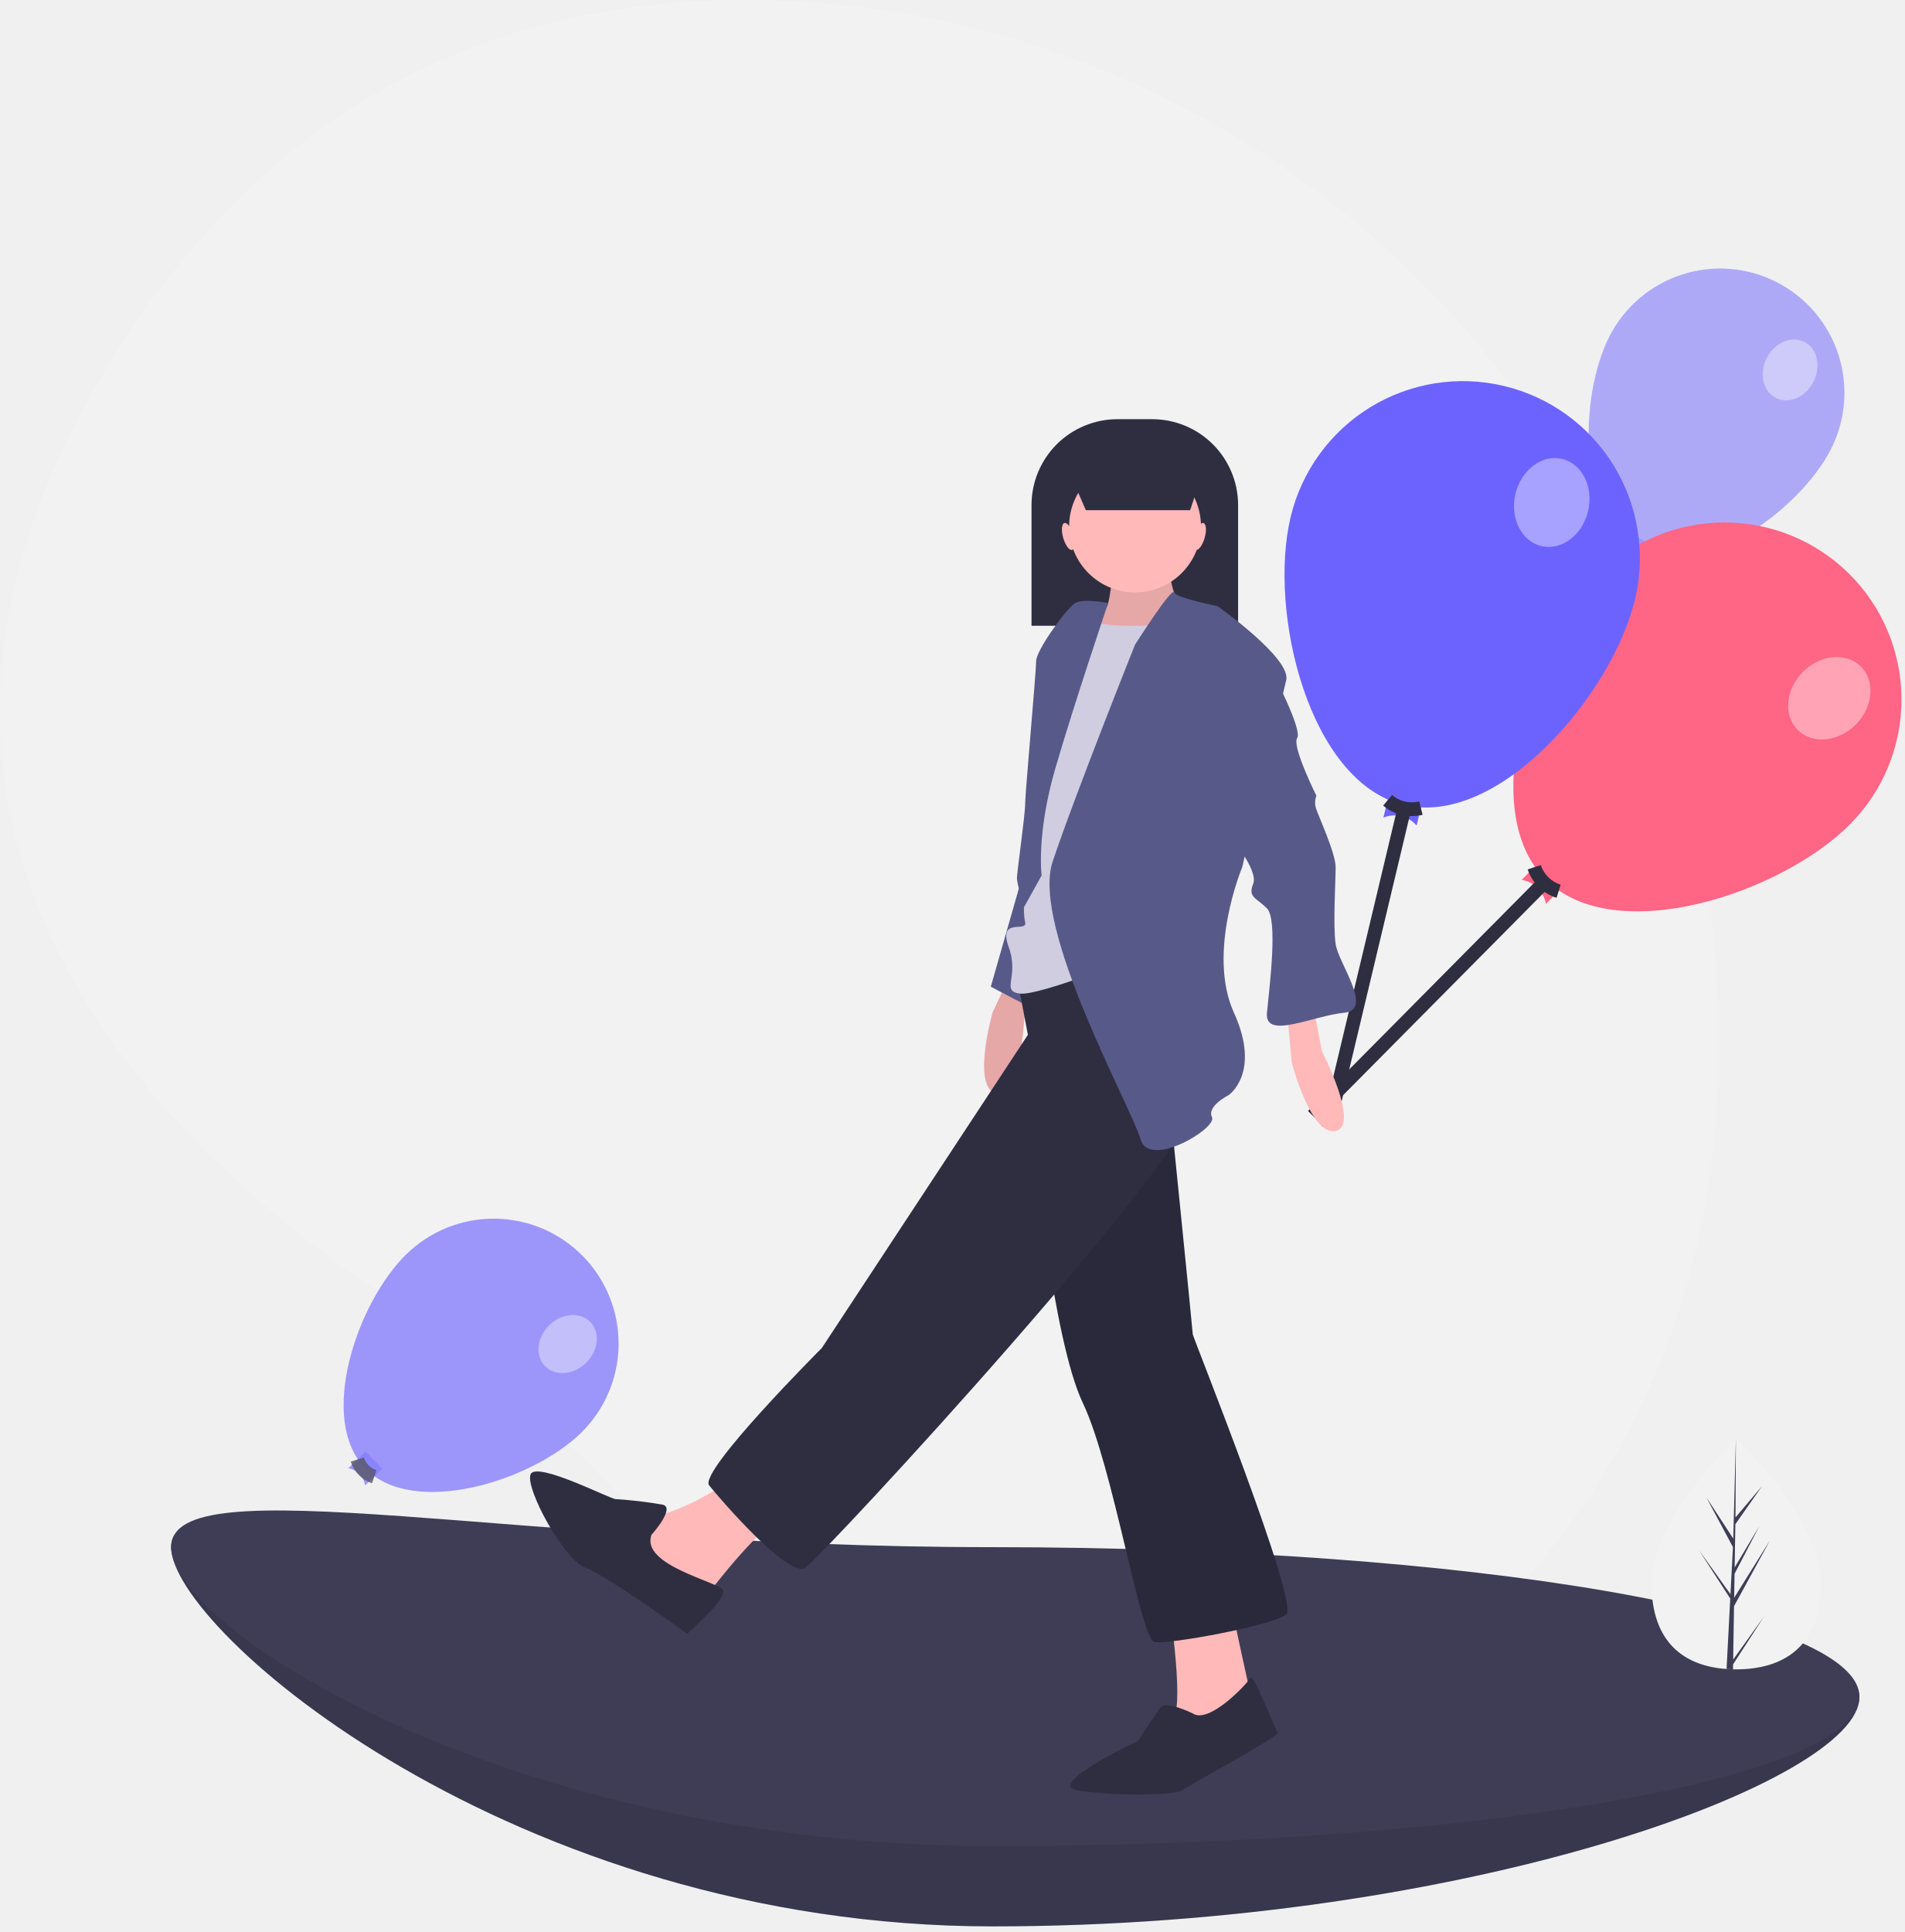
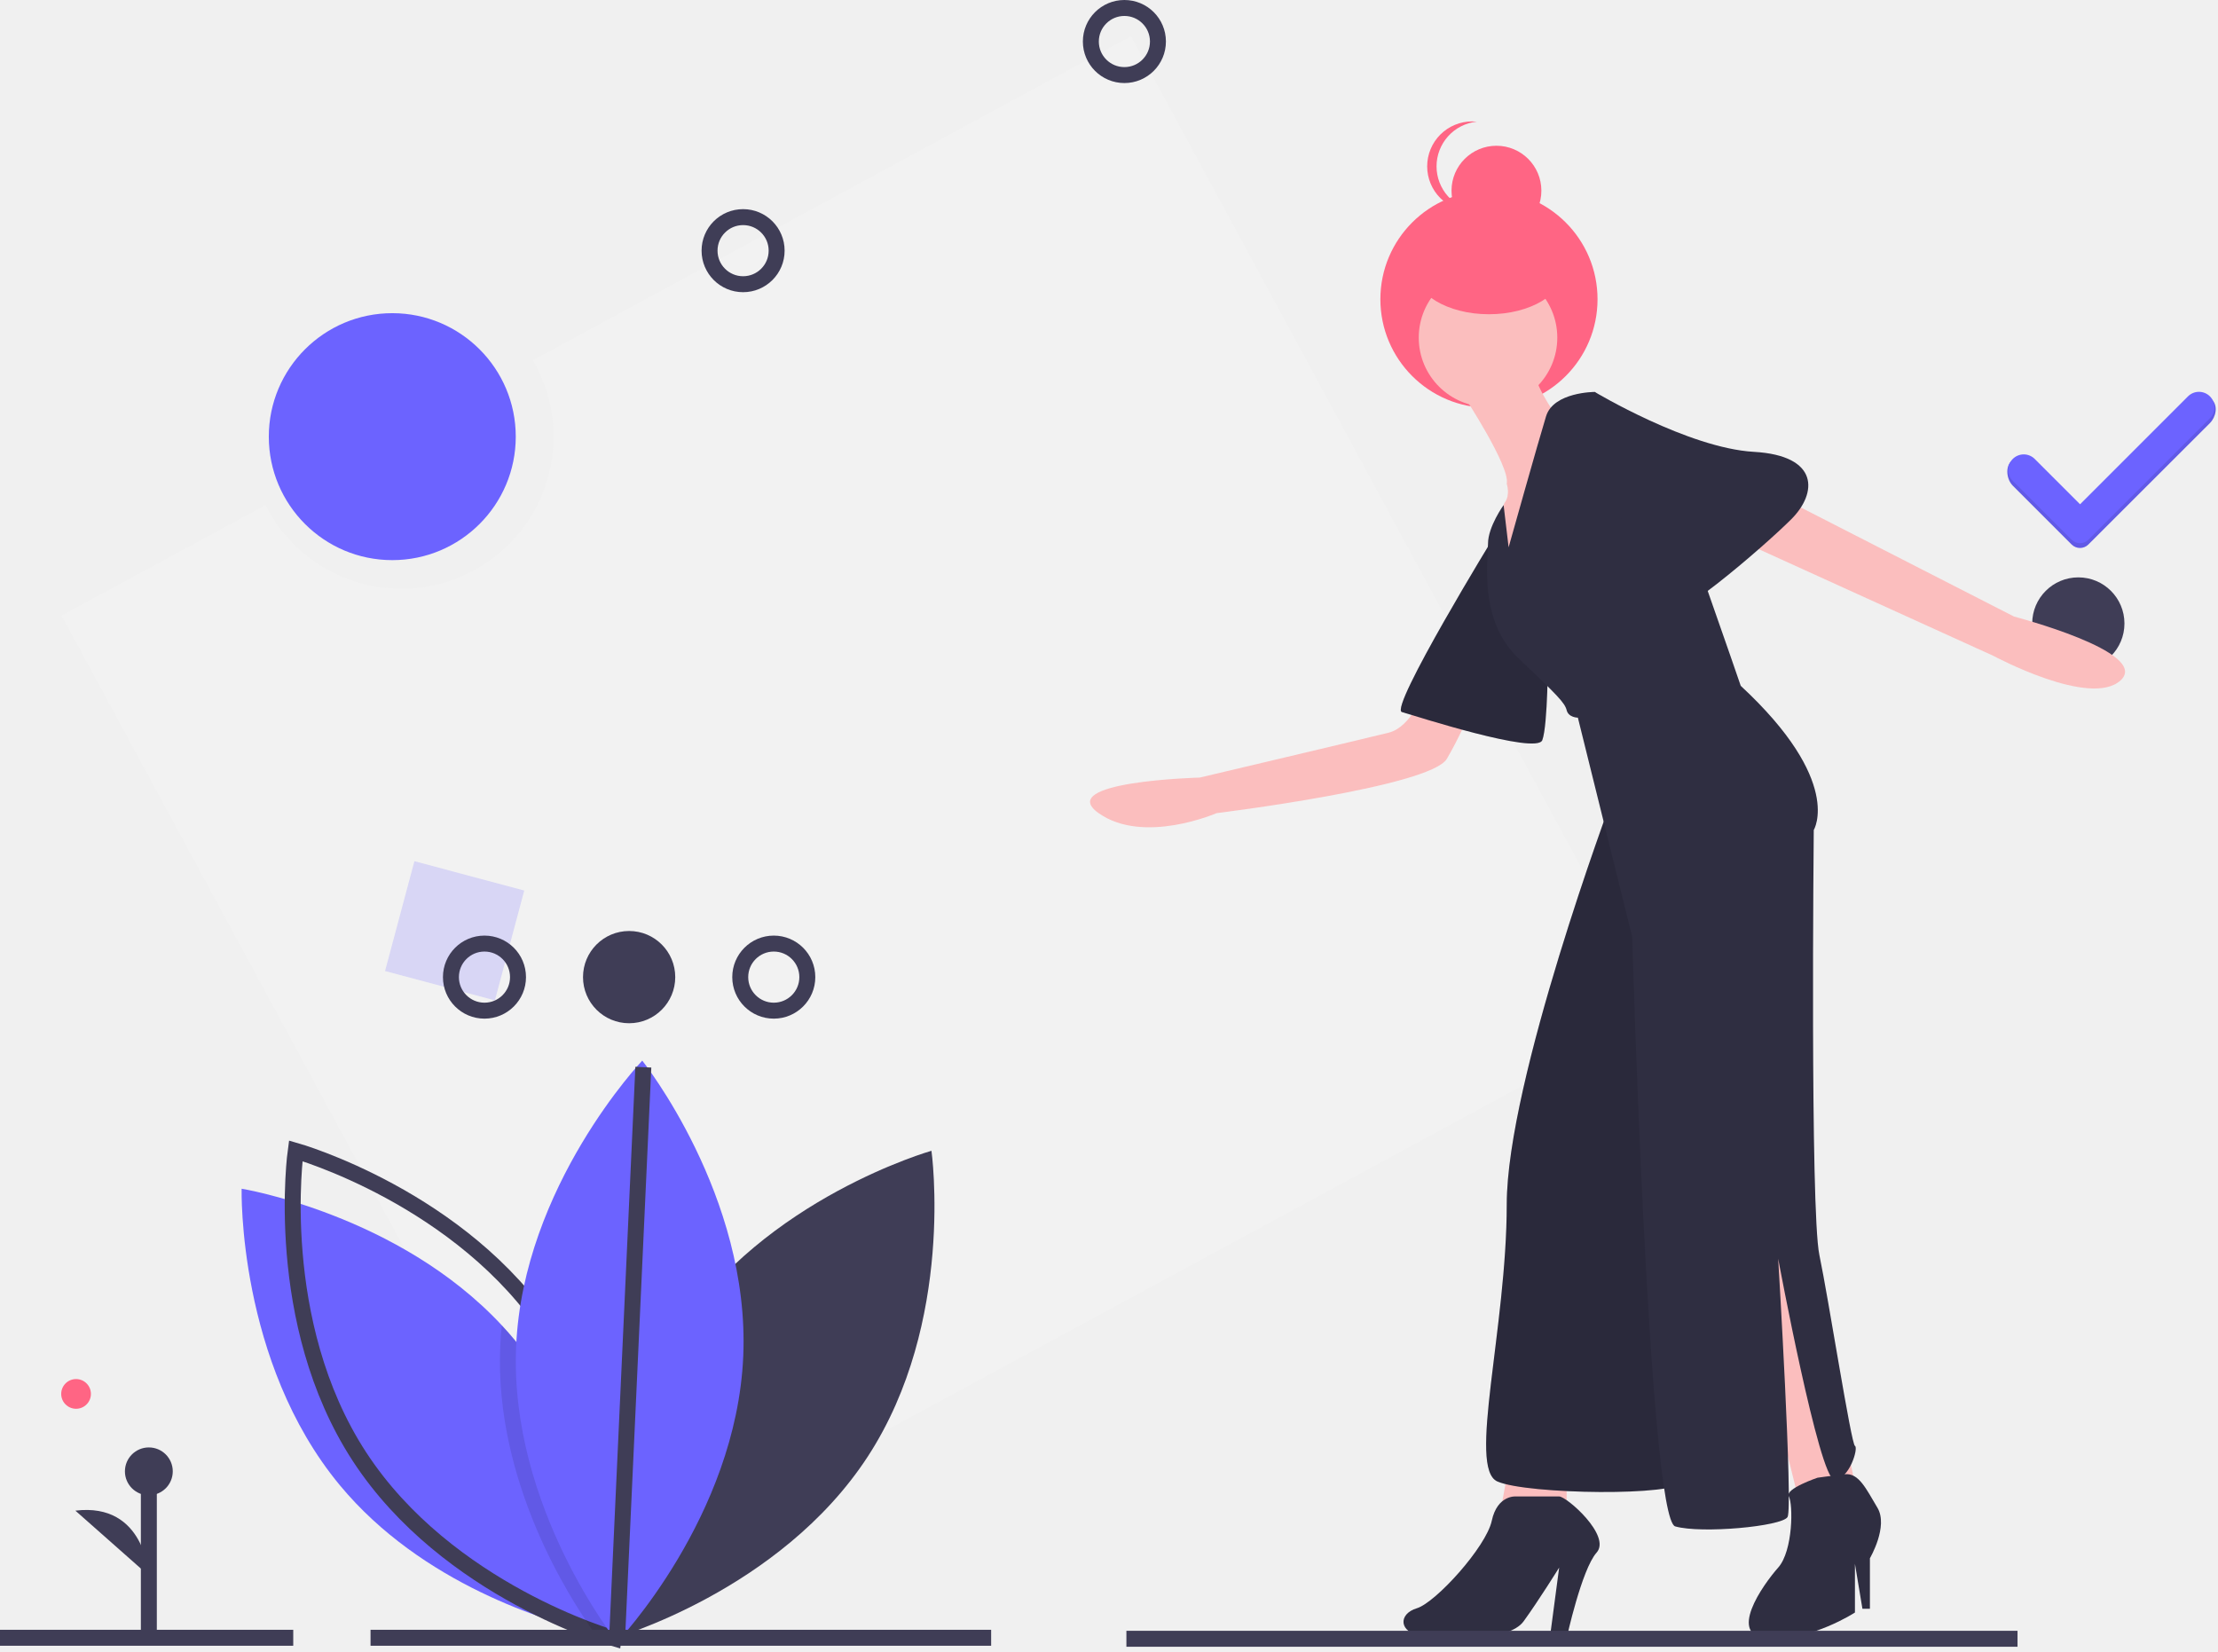
- <svg xmlns="http://www.w3.org/2000/svg" width="276" height="280" viewBox="0 0 276 280" fill="none">
-   <path d="M243.077 106.29C227.646 45.611 174.327 1.81 111.742 0.053C78.655 -0.875 43.838 10.098 18.489 48.498C-26.825 117.142 21.274 164.578 54.807 187.118C71.008 198.029 85.605 211.15 98.177 226.099C120.828 252.977 164.402 286.378 216.298 234.044C253.912 196.113 253.355 146.708 243.077 106.29Z" fill="#F2F2F2" />
-   <path d="M269.465 246.007C269.465 257.967 213.222 279.186 143.842 279.186C74.462 279.186 24.804 236.185 24.804 224.226C24.804 212.266 74.462 235.876 143.842 235.876C213.222 235.876 269.465 234.048 269.465 246.007Z" fill="#3F3D56" />
-   <path opacity="0.1" d="M269.465 246.007C269.465 257.967 213.222 279.186 143.842 279.186C74.462 279.186 24.804 236.185 24.804 224.226C24.804 212.266 74.462 235.876 143.842 235.876C213.222 235.876 269.465 234.048 269.465 246.007Z" fill="black" />
-   <path d="M269.465 245.88C269.465 257.84 213.222 267.535 143.842 267.535C74.462 267.535 24.804 236.185 24.804 224.226C24.804 212.266 74.462 224.226 143.842 224.226C213.222 224.226 269.465 233.921 269.465 245.88Z" fill="#3F3D56" />
-   <g opacity="0.7">
-     <path opacity="0.7" d="M265.307 65.181C260.75 74.025 246.308 84.447 237.464 79.89C228.62 75.334 228.722 57.524 233.279 48.68C235.468 44.434 239.253 41.23 243.803 39.775C248.354 38.32 253.295 38.731 257.542 40.919C261.789 43.107 264.993 46.892 266.449 51.442C267.905 55.992 267.494 60.934 265.307 65.181Z" fill="#6C63FF" />
-     <path opacity="0.7" d="M238.212 82.229C237.927 81.675 237.477 81.224 236.923 80.939C236.37 80.653 235.741 80.549 235.125 80.639L236.715 77.552L239.802 79.142L238.212 82.229Z" fill="#6C63FF" />
-     <path opacity="0.7" d="M235.962 79.034C236.316 79.524 236.782 79.923 237.321 80.198C237.86 80.472 238.456 80.615 239.061 80.615" stroke="#2F2E41" stroke-width="2" stroke-miterlimit="10" />
-     <path opacity="0.4" d="M262.805 55.347C263.958 53.109 263.381 50.516 261.516 49.556C259.651 48.595 257.205 49.63 256.052 51.868C254.899 54.105 255.476 56.698 257.341 57.659C259.206 58.62 261.652 57.584 262.805 55.347Z" fill="white" />
-     <path opacity="0.7" d="M237.381 80.001L223.941 113.821" stroke="#2F2E41" stroke-width="2" stroke-miterlimit="10" />
-   </g>
-   <path d="M268.143 119.434C258.167 129.498 234.086 137.474 224.022 127.498C213.958 117.522 221.721 93.371 231.697 83.307C236.488 78.477 243.002 75.747 249.805 75.718C256.609 75.689 263.145 78.364 267.977 83.154C272.809 87.943 275.541 94.456 275.572 101.259C275.603 108.063 272.931 114.6 268.143 119.434Z" fill="#FF6584" />
-   <path d="M224.038 130.995C223.889 130.121 223.47 129.315 222.84 128.691C222.21 128.066 221.401 127.654 220.525 127.513L224.007 124L227.52 127.482L224.038 130.995Z" fill="#FF6584" />
-   <path d="M222.349 125.691C222.621 126.509 223.083 127.25 223.697 127.854C224.311 128.458 225.06 128.907 225.882 129.165" stroke="#2F2E41" stroke-width="2" stroke-miterlimit="10" />
-   <path d="M223.352 128.346L190.272 161.718" stroke="#2F2E41" stroke-width="2" stroke-miterlimit="10" />
-   <path opacity="0.4" d="M268.954 105.002C271.479 102.456 271.804 98.687 269.682 96.583C267.56 94.48 263.794 94.839 261.27 97.385C258.746 99.932 258.42 103.701 260.542 105.805C262.664 107.908 266.43 107.549 268.954 105.002Z" fill="white" />
-   <path d="M236.963 86.829C233.675 100.613 217.254 119.948 203.47 116.661C189.686 113.374 183.758 88.709 187.045 74.925C188.627 68.309 192.772 62.593 198.568 59.032C204.363 55.471 211.336 54.357 217.952 55.935C224.569 57.513 230.288 61.653 233.853 67.446C237.418 73.24 238.536 80.211 236.963 86.829Z" fill="#6C63FF" />
-   <path d="M205.302 119.64C204.72 118.971 203.943 118.501 203.08 118.295C202.218 118.089 201.312 118.158 200.491 118.493L201.638 113.682L206.449 114.829L205.302 119.64Z" fill="#6C63FF" />
-   <path d="M201.102 115.988C201.759 116.545 202.539 116.938 203.378 117.134C204.217 117.331 205.09 117.325 205.926 117.118" stroke="#2F2E41" stroke-width="2" stroke-miterlimit="10" />
-   <path opacity="0.4" d="M230.15 74.081C230.982 70.593 229.3 67.204 226.394 66.511C223.488 65.818 220.457 68.083 219.626 71.571C218.794 75.058 220.476 78.447 223.382 79.141C226.288 79.834 229.319 77.568 230.15 74.081Z" fill="white" />
-   <path d="M203.393 117.729L192.493 163.436" stroke="#2F2E41" stroke-width="2" stroke-miterlimit="10" />
-   <g opacity="0.8">
-     <path opacity="0.8" d="M84.172 207.695C77.007 214.667 59.918 219.987 52.945 212.822C45.972 205.656 51.756 188.718 58.921 181.745C60.625 180.087 62.639 178.781 64.848 177.901C67.056 177.022 69.417 176.585 71.794 176.618C74.171 176.65 76.519 177.151 78.702 178.09C80.886 179.03 82.864 180.391 84.522 182.094C86.18 183.798 87.486 185.812 88.365 188.021C89.245 190.229 89.681 192.59 89.649 194.967C89.617 197.344 89.116 199.691 88.177 201.875C87.237 204.059 85.876 206.036 84.172 207.695Z" fill="#6C63FF" />
-     <path opacity="0.8" d="M52.911 215.289C52.817 214.67 52.532 214.096 52.095 213.648C51.659 213.199 51.093 212.899 50.477 212.788L52.978 210.354L55.412 212.855L52.911 215.289Z" fill="#6C63FF" />
-     <path opacity="0.8" d="M51.787 211.526C51.968 212.106 52.285 212.635 52.711 213.069C53.136 213.502 53.659 213.829 54.236 214.021" stroke="#2F2E41" stroke-width="2" stroke-miterlimit="10" />
-     <path opacity="0.4" d="M84.928 197.525C86.742 195.76 87.019 193.105 85.549 191.595C84.079 190.084 81.418 190.289 79.605 192.053C77.791 193.818 77.514 196.473 78.984 197.983C80.454 199.494 83.115 199.289 84.928 197.525Z" fill="white" />
-   </g>
-   <path d="M161.943 60.752H166.978C170.28 60.752 173.448 62.064 175.783 64.4C178.118 66.735 179.43 69.902 179.43 73.205V90.692H149.491V73.205C149.491 71.57 149.813 69.95 150.439 68.439C151.064 66.929 151.982 65.556 153.138 64.4C154.294 63.243 155.667 62.326 157.178 61.7C158.689 61.074 160.308 60.752 161.943 60.752Z" fill="#2F2E41" />
-   <path d="M147.654 138.709L143.876 146.653C143.876 146.653 140.796 157.325 144.285 158.466C147.775 159.606 148.456 147.514 148.456 147.514L151.346 139.507L147.654 138.709Z" fill="#FFB9B9" />
-   <path opacity="0.1" d="M147.654 138.709L143.876 146.653C143.876 146.653 140.796 157.325 144.285 158.466C147.775 159.606 148.456 147.514 148.456 147.514L151.346 139.507L147.654 138.709Z" fill="black" />
-   <path d="M148.369 126.276L143.591 143.001L151.157 146.983V127.073L148.369 126.276Z" fill="#575A89" />
-   <path d="M161.311 81.875C161.311 81.875 160.913 88.247 160.117 88.247C159.32 88.247 157.728 95.813 157.728 95.813L164.497 100.193L172.86 92.627L170.47 86.654C170.47 86.654 169.276 84.265 169.674 81.875C170.072 79.486 161.311 81.875 161.311 81.875Z" fill="#FFB9B9" />
-   <path opacity="0.1" d="M161.311 81.875C161.311 81.875 160.913 88.247 160.117 88.247C159.32 88.247 157.728 95.813 157.728 95.813L164.497 100.193L172.86 92.627L170.47 86.654C170.47 86.654 169.276 84.265 169.674 81.875C170.072 79.486 161.311 81.875 161.311 81.875Z" fill="black" />
-   <path d="M186.398 145.191L187.195 153.952C187.195 153.952 189.982 164.703 193.566 163.907C197.15 163.111 191.575 152.359 191.575 152.359L189.982 143.996L186.398 145.191Z" fill="#FFB9B9" />
-   <path d="M169.275 231.603C169.275 231.603 171.665 246.337 170.072 249.124C168.479 251.912 171.665 252.31 171.665 252.31L181.222 249.921V245.541C181.222 245.541 178.036 231.205 178.036 230.409C178.036 229.612 169.275 231.603 169.275 231.603Z" fill="#FFB9B9" />
-   <path d="M149.763 165.5C149.763 165.5 152.551 194.171 156.931 203.33C161.311 212.489 165.293 237.576 167.285 237.974C169.276 238.373 184.408 235.585 186.399 233.992C188.39 232.399 172.859 193.773 172.859 193.375C172.859 192.976 169.276 157.536 169.276 157.536L164.497 149.571L149.763 165.5Z" fill="#2F2E41" />
-   <path opacity="0.1" d="M149.763 165.5C149.763 165.5 152.551 194.171 156.931 203.33C161.311 212.489 165.293 237.576 167.285 237.974C169.276 238.373 184.408 235.585 186.399 233.992C188.39 232.399 172.859 193.773 172.859 193.375C172.859 192.976 169.276 157.536 169.276 157.536L164.497 149.571L149.763 165.5Z" fill="black" />
-   <path d="M172.86 248.328C172.86 248.328 168.877 246.337 168.081 247.531L164.895 252.31C164.895 252.31 151.356 258.681 156.135 259.478C160.913 260.274 170.072 260.274 171.267 259.478C172.461 258.681 185.602 251.514 185.204 251.115C184.806 250.717 181.62 242.355 181.222 243.151C180.824 243.948 175.249 249.921 172.86 248.328Z" fill="#2F2E41" />
-   <path d="M105.959 214.48C105.959 214.48 96.8 220.851 92.42 219.657C88.04 218.462 92.42 228.417 92.42 228.417L100.384 232.798L102.773 230.806C102.773 230.806 111.136 219.657 114.72 219.258C118.304 218.86 105.959 214.48 105.959 214.48Z" fill="#FFB9B9" />
-   <path d="M147.374 141.607L148.967 149.97L119.101 195.366C119.101 195.366 101.181 213.285 102.774 215.276C104.367 217.268 114.322 228.816 116.711 227.223C119.101 225.63 174.452 165.898 174.054 157.934C173.656 149.97 160.515 134.838 160.515 134.838L147.374 140.811V141.607Z" fill="#2F2E41" />
-   <path d="M94.412 222.444C94.412 222.444 97.996 218.462 96.005 218.064C93.765 217.669 91.505 217.403 89.235 217.267C88.439 217.267 77.687 211.692 76.89 213.683C76.094 215.674 81.669 226.028 84.855 227.223C88.04 228.417 99.588 236.78 99.588 236.78C99.588 236.78 105.562 231.603 104.765 230.408C103.969 229.214 92.819 226.824 94.412 222.444Z" fill="#2F2E41" />
-   <path d="M164.497 85.857C169.775 85.857 174.054 81.579 174.054 76.3C174.054 71.022 169.775 66.743 164.497 66.743C159.219 66.743 154.94 71.022 154.94 76.3C154.94 81.579 159.219 85.857 164.497 85.857Z" fill="#FFB9B9" />
-   <path d="M166.488 90.636C166.488 90.636 159.719 91.034 157.727 89.839C155.736 88.645 151.356 106.166 151.356 106.166L148.569 129.262C148.569 129.262 148.17 132.05 148.569 133.643C148.967 135.236 144.586 132.846 146.179 137.227C147.772 141.607 144.985 143.598 147.772 143.996C150.56 144.394 165.293 138.421 165.293 138.421L172.063 102.98L174.054 88.645L166.488 90.636Z" fill="#D0CDE1" />
-   <path d="M160.599 87.401C160.599 87.401 156.931 86.654 155.736 87.45C154.542 88.247 150.162 94.22 150.162 95.813C150.162 97.406 148.569 114.927 148.569 116.52C148.569 118.113 147.374 126.475 147.374 127.271C147.374 128.068 148.395 131.491 148.395 131.491L150.958 126.873C150.958 126.873 150.162 120.9 152.949 111.343C155.736 101.786 160.599 87.401 160.599 87.401Z" fill="#575A89" />
-   <path d="M164.497 93.423C164.497 93.423 169.817 85.061 170.144 85.857C170.471 86.654 176.444 87.848 176.444 87.848C176.444 87.848 187.195 95.414 186.399 98.6C185.603 101.786 180.028 125.678 180.028 125.678C180.028 125.678 174.851 138.023 178.833 146.784C182.815 155.544 178.037 158.73 178.037 158.73C178.037 158.73 174.851 160.323 175.647 161.916C176.444 163.509 166.488 169.482 165.294 165.101C164.099 160.721 149.365 134.439 152.551 124.882C155.737 115.325 164.497 93.423 164.497 93.423Z" fill="#575A89" />
-   <path d="M184.408 97.406C184.408 97.406 188.788 105.768 187.991 106.963C187.195 108.157 190.779 115.325 190.779 115.325C190.531 115.966 190.531 116.676 190.779 117.316C191.177 118.511 193.566 123.688 193.566 125.679C193.566 127.67 193.168 134.041 193.566 136.829C193.965 139.616 199.141 146.386 194.761 146.784C190.381 147.182 183.213 150.766 183.611 146.784C184.009 142.802 185.204 133.245 183.611 131.652C182.018 130.059 180.824 130.059 181.62 128.068C182.416 126.077 178.036 120.9 178.036 120.9L184.408 97.406Z" fill="#575A89" />
-   <path d="M172.483 73.946H157.367L153.944 66.081H175.05L172.483 73.946Z" fill="#2F2E41" />
-   <path d="M155.383 79.701C155.787 79.585 155.862 78.617 155.55 77.54C155.238 76.463 154.657 75.685 154.254 75.802C153.85 75.919 153.775 76.887 154.087 77.964C154.399 79.04 154.98 79.819 155.383 79.701Z" fill="#FFB9B9" />
-   <path d="M174.579 77.964C174.891 76.887 174.817 75.919 174.413 75.802C174.009 75.685 173.429 76.463 173.117 77.54C172.805 78.617 172.88 79.584 173.283 79.701C173.687 79.818 174.267 79.04 174.579 77.964Z" fill="#FFB9B9" />
-   <path d="M263.905 229.455C263.905 238.705 258.406 241.934 251.624 241.934C251.466 241.934 251.308 241.932 251.153 241.93C250.837 241.922 250.526 241.907 250.22 241.885C244.097 241.453 239.342 238.057 239.342 229.455C239.342 220.555 250.714 209.324 251.572 208.488C251.573 208.488 251.573 208.488 251.573 208.488C251.574 208.488 251.574 208.488 251.574 208.488C251.574 208.488 251.574 208.487 251.574 208.487C251.575 208.487 251.575 208.487 251.575 208.486C251.607 208.456 251.624 208.439 251.624 208.439C251.624 208.439 263.905 220.205 263.905 229.455Z" fill="#F2F2F2" />
-   <path d="M251.176 240.52L255.667 234.244L251.166 241.208L251.153 241.93C250.837 241.922 250.526 241.907 250.22 241.885L250.703 232.633L250.699 232.561L250.708 232.548L250.754 231.673L246.24 224.692L250.767 231.016L250.778 231.204L251.144 224.212L247.28 216.997L251.191 222.983L251.572 208.488L251.575 208.439V208.486L251.511 219.918L255.358 215.386L251.494 220.902L251.393 227.163L254.985 221.155L251.379 228.083L251.321 231.564L256.536 223.202L251.302 232.778L251.176 240.52Z" fill="#3F3D56" />
+ <svg xmlns="http://www.w3.org/2000/svg" width="278" height="207" viewBox="0 0 278 207" fill="none">
+   <path d="M141.763 4.546L66.798 45.152C68.08 47.358 68.906 49.8 69.227 52.332C69.548 54.864 69.357 57.435 68.666 59.892C67.976 62.348 66.799 64.642 65.205 66.635C63.612 68.629 61.635 70.283 59.391 71.498C57.147 72.714 54.681 73.466 52.141 73.712C49.601 73.957 47.037 73.69 44.602 72.926C42.166 72.163 39.909 70.918 37.964 69.266C36.019 67.614 34.425 65.588 33.276 63.309L7.716 77.154L73.926 199.391L207.973 126.783L141.763 4.546Z" fill="#F2F2F2" />
+   <path opacity="0.2" d="M65.706 111.616L51.942 107.939L48.265 121.703L62.029 125.379L65.706 111.616Z" fill="#6C63FF" />
+   <path d="M84.894 167.003C73.892 183.875 76.906 205.334 76.906 205.334C76.906 205.334 97.758 199.438 108.76 182.566C119.762 165.694 116.748 144.235 116.748 144.235C116.748 144.235 95.895 150.131 84.894 167.003Z" fill="#3F3D56" />
+   <path d="M76.847 205.137C76.847 205.137 76.58 205.095 76.087 204.995C75.694 204.915 75.152 204.801 74.491 204.644C68.582 203.251 52.871 198.541 42.599 186.158C29.743 170.653 30.285 148.99 30.285 148.99C30.285 148.99 49.942 152.184 62.895 166.108C63.456 166.706 64.002 167.327 64.533 167.969C75.719 181.46 76.762 199.613 76.845 204.1C76.856 204.773 76.847 205.137 76.847 205.137Z" fill="#6C63FF" />
+   <path d="M68.919 167.003C79.921 183.875 76.906 205.334 76.906 205.334C76.906 205.334 56.054 199.438 45.052 182.566C34.05 165.694 37.065 144.235 37.065 144.235C37.065 144.235 57.917 150.131 68.919 167.003Z" stroke="#3F3D56" stroke-width="2" stroke-miterlimit="10" />
+   <path opacity="0.1" d="M76.845 204.1C76.554 204.451 76.298 204.75 76.087 204.995C75.62 205.528 75.355 205.807 75.355 205.807C75.355 205.807 75.033 205.402 74.491 204.644C71.519 200.502 61.96 185.771 62.698 168.755C62.738 167.863 62.804 166.981 62.895 166.108C63.456 166.706 64.002 167.327 64.533 167.969C75.719 181.46 76.762 199.613 76.845 204.1Z" fill="black" />
+   <path d="M93.158 169.985C92.288 190.109 77.35 205.807 77.35 205.807C77.35 205.807 63.822 188.879 64.692 168.755C65.561 148.632 80.499 132.934 80.499 132.934C80.499 132.934 94.027 149.862 93.158 169.985Z" fill="#6C63FF" />
+   <path d="M9.533 176.569C10.562 176.569 11.395 175.735 11.395 174.707C11.395 173.679 10.562 172.845 9.533 172.845C8.505 172.845 7.671 173.679 7.671 174.707C7.671 175.735 8.505 176.569 9.533 176.569Z" fill="#FF6584" />
+   <path d="M46.443 205.271H124.228" stroke="#3F3D56" stroke-width="2" stroke-miterlimit="10" />
+   <path d="M0 205.271H36.755" stroke="#3F3D56" stroke-width="2" stroke-miterlimit="10" />
+   <path d="M18.656 205.614V184.412" stroke="#3F3D56" stroke-width="2" stroke-miterlimit="10" />
+   <path d="M18.656 187.41C20.312 187.41 21.654 186.068 21.654 184.412C21.654 182.756 20.312 181.414 18.656 181.414C17 181.414 15.658 182.756 15.658 184.412C15.658 186.068 17 187.41 18.656 187.41Z" fill="#3F3D56" />
+   <path d="M18.656 197.479C18.656 197.479 18.228 188.267 9.447 189.338L18.656 197.479Z" fill="#3F3D56" />
+   <path d="M78.854 128.249C82.046 128.249 84.634 125.661 84.634 122.468C84.634 119.275 82.046 116.687 78.854 116.687C75.661 116.687 73.073 119.275 73.073 122.468C73.073 125.661 75.661 128.249 78.854 128.249Z" fill="#3F3D56" />
+   <path d="M60.723 126.672C63.044 126.672 64.927 124.79 64.927 122.468C64.927 120.146 63.044 118.264 60.723 118.264C58.401 118.264 56.518 120.146 56.518 122.468C56.518 124.79 58.401 126.672 60.723 126.672Z" stroke="#3F3D56" stroke-width="2" stroke-miterlimit="10" />
+   <path d="M96.984 126.672C99.306 126.672 101.188 124.79 101.188 122.468C101.188 120.146 99.306 118.264 96.984 118.264C94.662 118.264 92.78 120.146 92.78 122.468C92.78 124.79 94.662 126.672 96.984 126.672Z" stroke="#3F3D56" stroke-width="2" stroke-miterlimit="10" />
+   <path d="M77.35 205.237L80.634 133.755" stroke="#3F3D56" stroke-width="2" stroke-miterlimit="10" />
+   <path d="M260.494 83.926C263.687 83.926 266.275 81.338 266.275 78.145C266.275 74.953 263.687 72.365 260.494 72.365C257.301 72.365 254.713 74.953 254.713 78.145C254.713 81.338 257.301 83.926 260.494 83.926Z" fill="#3F3D56" />
+   <path d="M140.929 9.409C143.251 9.409 145.134 7.526 145.134 5.204C145.134 2.882 143.251 1 140.929 1C138.607 1 136.725 2.882 136.725 5.204C136.725 7.526 138.607 9.409 140.929 9.409Z" stroke="#3F3D56" stroke-width="2" stroke-miterlimit="10" />
+   <path d="M93.138 35.622C95.46 35.622 97.342 33.739 97.342 31.417C97.342 29.095 95.46 27.213 93.138 27.213C90.816 27.213 88.934 29.095 88.934 31.417C88.934 33.739 90.816 35.622 93.138 35.622Z" stroke="#3F3D56" stroke-width="2" stroke-miterlimit="10" />
+   <path d="M186.623 51.117C194.139 51.117 200.232 45.024 200.232 37.508C200.232 29.992 194.139 23.899 186.623 23.899C179.107 23.899 173.014 29.992 173.014 37.508C173.014 45.024 179.107 51.117 186.623 51.117Z" fill="#FF6584" />
+   <path d="M217.947 157.759L225.221 187.089L232.495 185.915L225.221 152.363L217.947 157.759Z" fill="#FBBEBE" />
+   <path d="M227.802 185.212C227.802 185.212 223.66 186.612 224.206 187.554C224.752 188.497 224.752 194.363 222.875 196.474C220.997 198.586 216.305 205.156 221.701 205.39C227.098 205.625 232.495 202.106 232.495 202.106V196.005L233.433 201.636H234.372V195.301C234.372 195.301 236.718 191.312 235.31 188.966C233.902 186.62 232.985 184.575 231.215 184.776C229.444 184.977 227.802 185.212 227.802 185.212Z" fill="#2F2E41" />
+   <path d="M189.322 182.631L188.148 188.966H196.361V182.631H189.322Z" fill="#FBBEBE" />
+   <path d="M190.026 187.558C190.026 187.558 187.679 187.323 186.975 190.608C186.271 193.893 179.936 200.865 177.59 201.569C175.243 202.273 175.243 204.62 178.294 205.089C181.344 205.558 189.087 205.793 190.964 203.212C192.841 200.631 195.422 196.474 195.422 196.474L194.249 205.324H196.361C196.361 205.324 198.238 196.709 200.115 194.597C201.992 192.485 196.361 187.558 195.422 187.558H190.026Z" fill="#2F2E41" />
+   <path d="M178.528 86.665C178.528 86.665 176.886 91.123 174.07 91.826C171.255 92.531 150.372 97.458 150.372 97.458C150.372 97.458 132.07 97.927 137.702 101.916C143.333 105.905 152.484 101.916 152.484 101.916C152.484 101.916 179.232 98.631 181.344 95.111C182.734 92.716 183.912 90.204 184.864 87.603L178.528 86.665Z" fill="#FBBEBE" />
+   <path d="M187.445 66.955C187.445 66.955 174.07 88.776 175.713 89.246C177.355 89.715 192.607 94.642 193.31 92.765C194.014 90.888 194.014 82.206 194.014 82.206L187.445 66.955Z" fill="#2F2E41" />
+   <path opacity="0.1" d="M187.445 66.955C187.445 66.955 174.07 88.776 175.713 89.246C177.355 89.715 192.607 94.642 193.31 92.765C194.014 90.888 194.014 82.206 194.014 82.206L187.445 66.955Z" fill="black" />
+   <path d="M222.171 61.793L252.439 77.279C252.439 77.279 269.567 81.737 265.813 85.257C262.059 88.776 249.858 82.206 249.858 82.206L216.305 66.955L222.171 61.793Z" fill="#FBBEBE" />
+   <path d="M183.456 49.592C183.456 49.592 189.321 58.508 188.852 60.62C188.852 60.62 189.321 62.028 188.618 62.966C187.914 63.905 188.148 69.536 188.148 69.536L190.495 72.821L193.545 62.732L194.953 51.938C194.953 51.938 191.785 47.598 192.254 45.486C192.724 43.374 183.456 49.592 183.456 49.592Z" fill="#FBBEBE" />
+   <path d="M201.992 100.273C201.992 100.273 188.852 135.469 188.852 150.955C188.852 166.441 183.925 184.039 187.679 185.681C191.433 187.323 210.439 187.558 210.908 185.681C211.377 183.804 208.562 107.547 207.154 104.497C205.746 101.447 201.992 100.273 201.992 100.273Z" fill="#2F2E41" />
+   <path opacity="0.1" d="M201.992 100.273C201.992 100.273 188.852 135.469 188.852 150.955C188.852 166.441 183.925 184.039 187.679 185.681C191.433 187.323 210.439 187.558 210.908 185.681C211.377 183.804 208.562 107.547 207.154 104.497C205.746 101.447 201.992 100.273 201.992 100.273Z" fill="black" />
+   <path d="M186.506 51C191.301 51 195.188 47.113 195.188 42.318C195.188 37.524 191.301 33.637 186.506 33.637C181.711 33.637 177.824 37.524 177.824 42.318C177.824 47.113 181.711 51 186.506 51Z" fill="#FBBEBE" />
+   <path d="M189.087 68.597L188.459 63.302C188.459 63.302 186.506 66.016 186.506 68.128C186.506 70.24 185.333 77.748 190.26 82.441C195.187 87.134 196.126 88.072 196.361 89.011C196.595 89.949 197.768 89.949 197.768 89.949L204.573 117.402C204.573 117.402 206.685 190.374 209.969 191.312C213.254 192.251 223.344 191.312 224.048 190.139C224.752 188.966 222.874 157.759 222.874 157.759C222.874 157.759 228.036 185.446 229.914 185.446C231.791 185.446 232.964 181.457 232.495 181.223C232.025 180.988 229.21 162.921 228.036 157.29C226.863 151.659 227.333 104.027 227.333 104.027C227.333 104.027 231.087 97.927 218.182 85.96C218.182 85.96 209.969 62.028 209.5 62.028C209.031 62.028 199.88 49.123 199.88 49.123C199.88 49.123 194.718 49.123 193.78 52.173C192.841 55.223 189.087 68.597 189.087 68.597Z" fill="#2F2E41" />
+   <path d="M197.065 51L199.88 49.123C199.88 49.123 211.612 56.162 219.824 56.631C228.037 57.1 227.802 61.793 224.517 65.078C221.232 68.363 208.327 79.625 207.858 76.81C207.389 73.994 197.065 51 197.065 51Z" fill="#2F2E41" />
+   <path d="M186.623 39.385C191.807 39.385 196.009 36.864 196.009 33.754C196.009 30.644 191.807 28.123 186.623 28.123C181.44 28.123 177.238 30.644 177.238 33.754C177.238 36.864 181.44 39.385 186.623 39.385Z" fill="#FF6584" />
+   <path d="M187.562 29.531C190.672 29.531 193.193 27.009 193.193 23.899C193.193 20.789 190.672 18.268 187.562 18.268C184.452 18.268 181.93 20.789 181.93 23.899C181.93 27.009 184.452 29.531 187.562 29.531Z" fill="#FF6584" />
+   <path d="M180.053 20.849C180.053 19.457 180.569 18.114 181.501 17.08C182.432 16.046 183.714 15.393 185.098 15.248C184.903 15.228 184.707 15.218 184.511 15.218C183.018 15.218 181.586 15.811 180.529 16.867C179.473 17.923 178.88 19.355 178.88 20.849C178.88 22.343 179.473 23.775 180.529 24.831C181.586 25.887 183.018 26.48 184.511 26.48C184.707 26.48 184.903 26.47 185.098 26.45C183.714 26.305 182.432 25.652 181.501 24.618C180.569 23.584 180.053 22.241 180.053 20.849Z" fill="#FF6584" />
+   <path d="M49.168 70.204C57.715 70.204 64.644 63.275 64.644 54.728C64.644 46.181 57.715 39.252 49.168 39.252C40.621 39.252 33.692 46.181 33.692 54.728C33.692 63.275 40.621 70.204 49.168 70.204Z" fill="#6C63FF" />
+   <path d="M141.181 205.397H252.872" stroke="#3F3D56" stroke-width="2" stroke-miterlimit="10" />
+   <path d="M274.24 50.278L260.712 63.806L255.026 58.12C254.846 57.939 254.631 57.796 254.395 57.698C254.16 57.601 253.907 57.55 253.652 57.55C253.396 57.55 253.144 57.601 252.908 57.698C252.672 57.796 252.458 57.939 252.277 58.12L252.073 57.814C251.314 58.573 251.518 60.109 252.277 60.868L259.655 68.246C259.933 68.524 260.31 68.68 260.703 68.68C261.096 68.68 261.473 68.524 261.751 68.246L276.987 53.026C277.746 52.268 278.022 50.876 277.263 50.117C276.504 49.358 274.998 49.519 274.24 50.278Z" fill="#6C63FF" />
+   <path opacity="0.1" d="M274.24 50.278L260.712 63.806L255.026 58.12C254.846 57.939 254.631 57.796 254.395 57.698C254.16 57.601 253.907 57.55 253.652 57.55C253.396 57.55 253.144 57.601 252.908 57.698C252.672 57.796 252.458 57.939 252.277 58.12L252.073 57.814C251.314 58.573 251.518 60.109 252.277 60.868L259.655 68.246C259.933 68.524 260.31 68.68 260.703 68.68C261.096 68.68 261.473 68.524 261.751 68.246L276.987 53.026C277.746 52.268 278.022 50.876 277.263 50.117C276.504 49.358 274.998 49.519 274.24 50.278Z" fill="black" />
+   <path d="M274.24 49.678L260.712 63.206L255.026 57.52C254.845 57.34 254.631 57.196 254.395 57.099C254.16 57.001 253.907 56.951 253.652 56.951C253.396 56.951 253.144 57.001 252.908 57.099C252.672 57.196 252.458 57.34 252.277 57.52C252.097 57.7 251.954 57.915 251.856 58.151C251.758 58.386 251.708 58.639 251.708 58.894C251.708 59.15 251.758 59.402 251.856 59.638C251.954 59.874 252.097 60.088 252.277 60.269L259.655 67.646C259.933 67.924 260.31 68.08 260.703 68.08C261.096 68.08 261.473 67.924 261.751 67.647L276.987 52.427C277.167 52.246 277.311 52.032 277.409 51.796C277.506 51.561 277.557 51.308 277.557 51.053C277.557 50.797 277.507 50.544 277.409 50.309C277.311 50.073 277.168 49.858 276.988 49.678C276.623 49.314 276.129 49.109 275.614 49.109C275.098 49.109 274.604 49.314 274.24 49.678Z" fill="#6C63FF" />
</svg>
